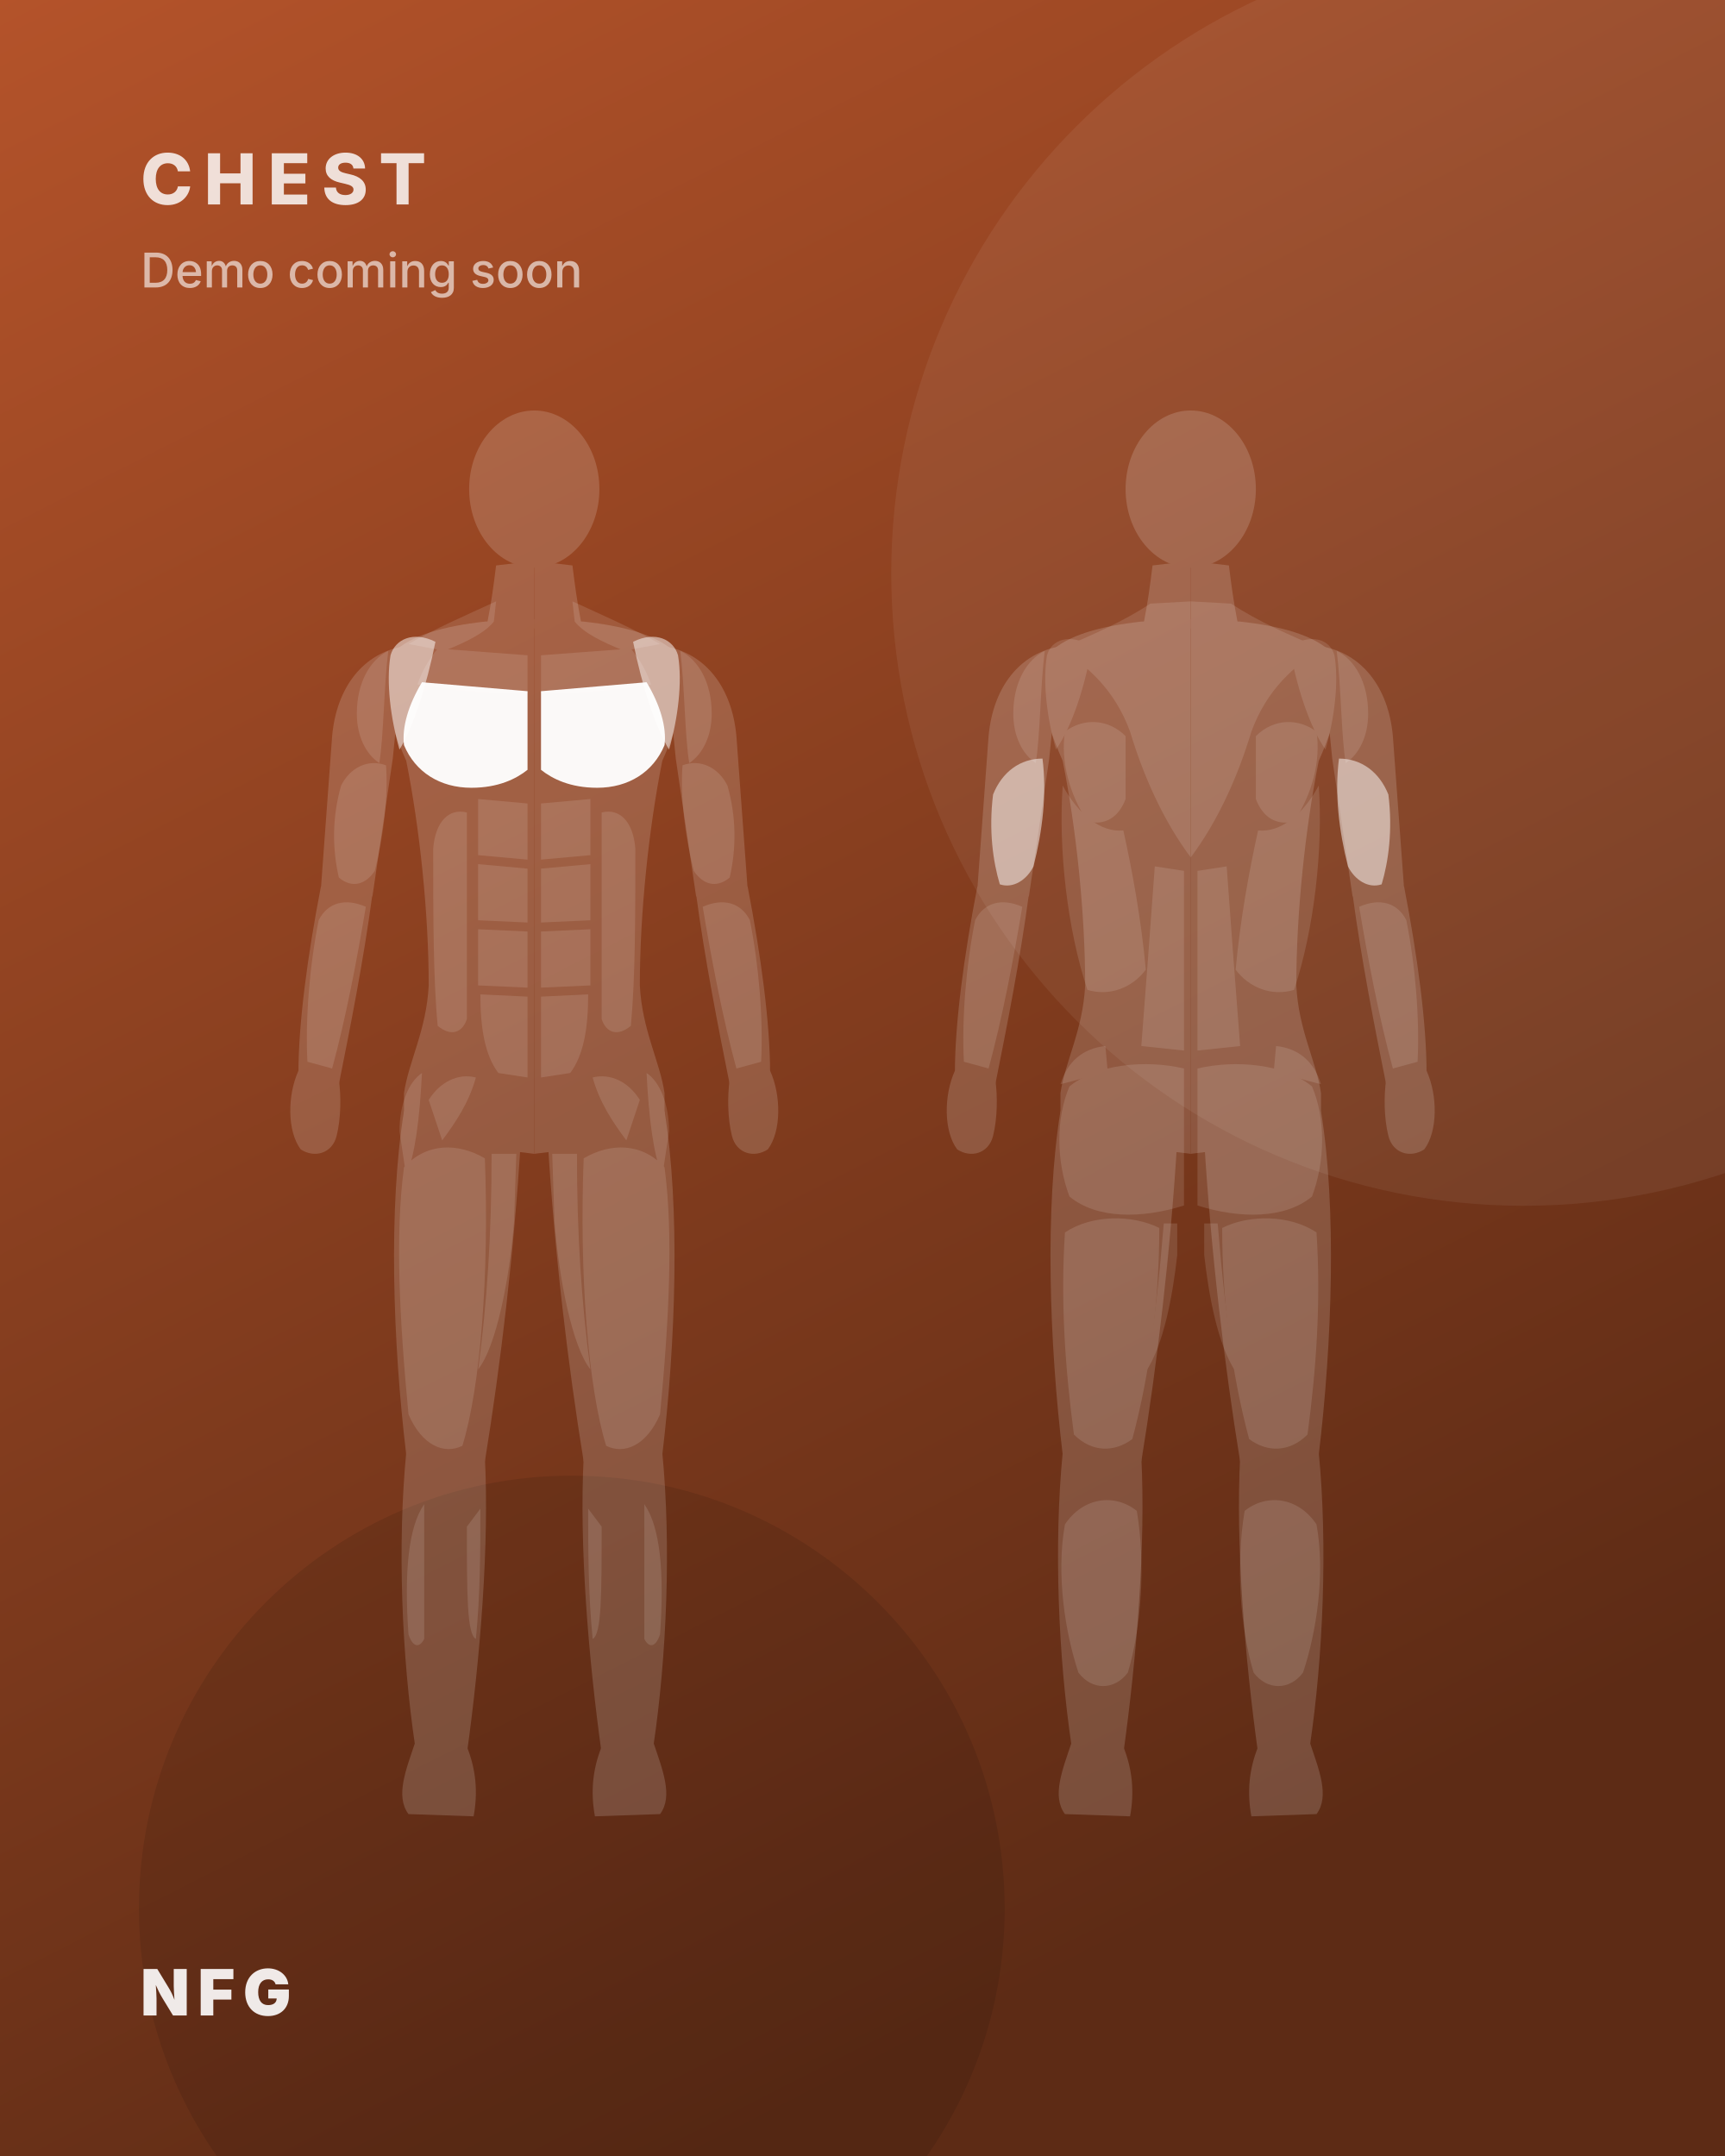
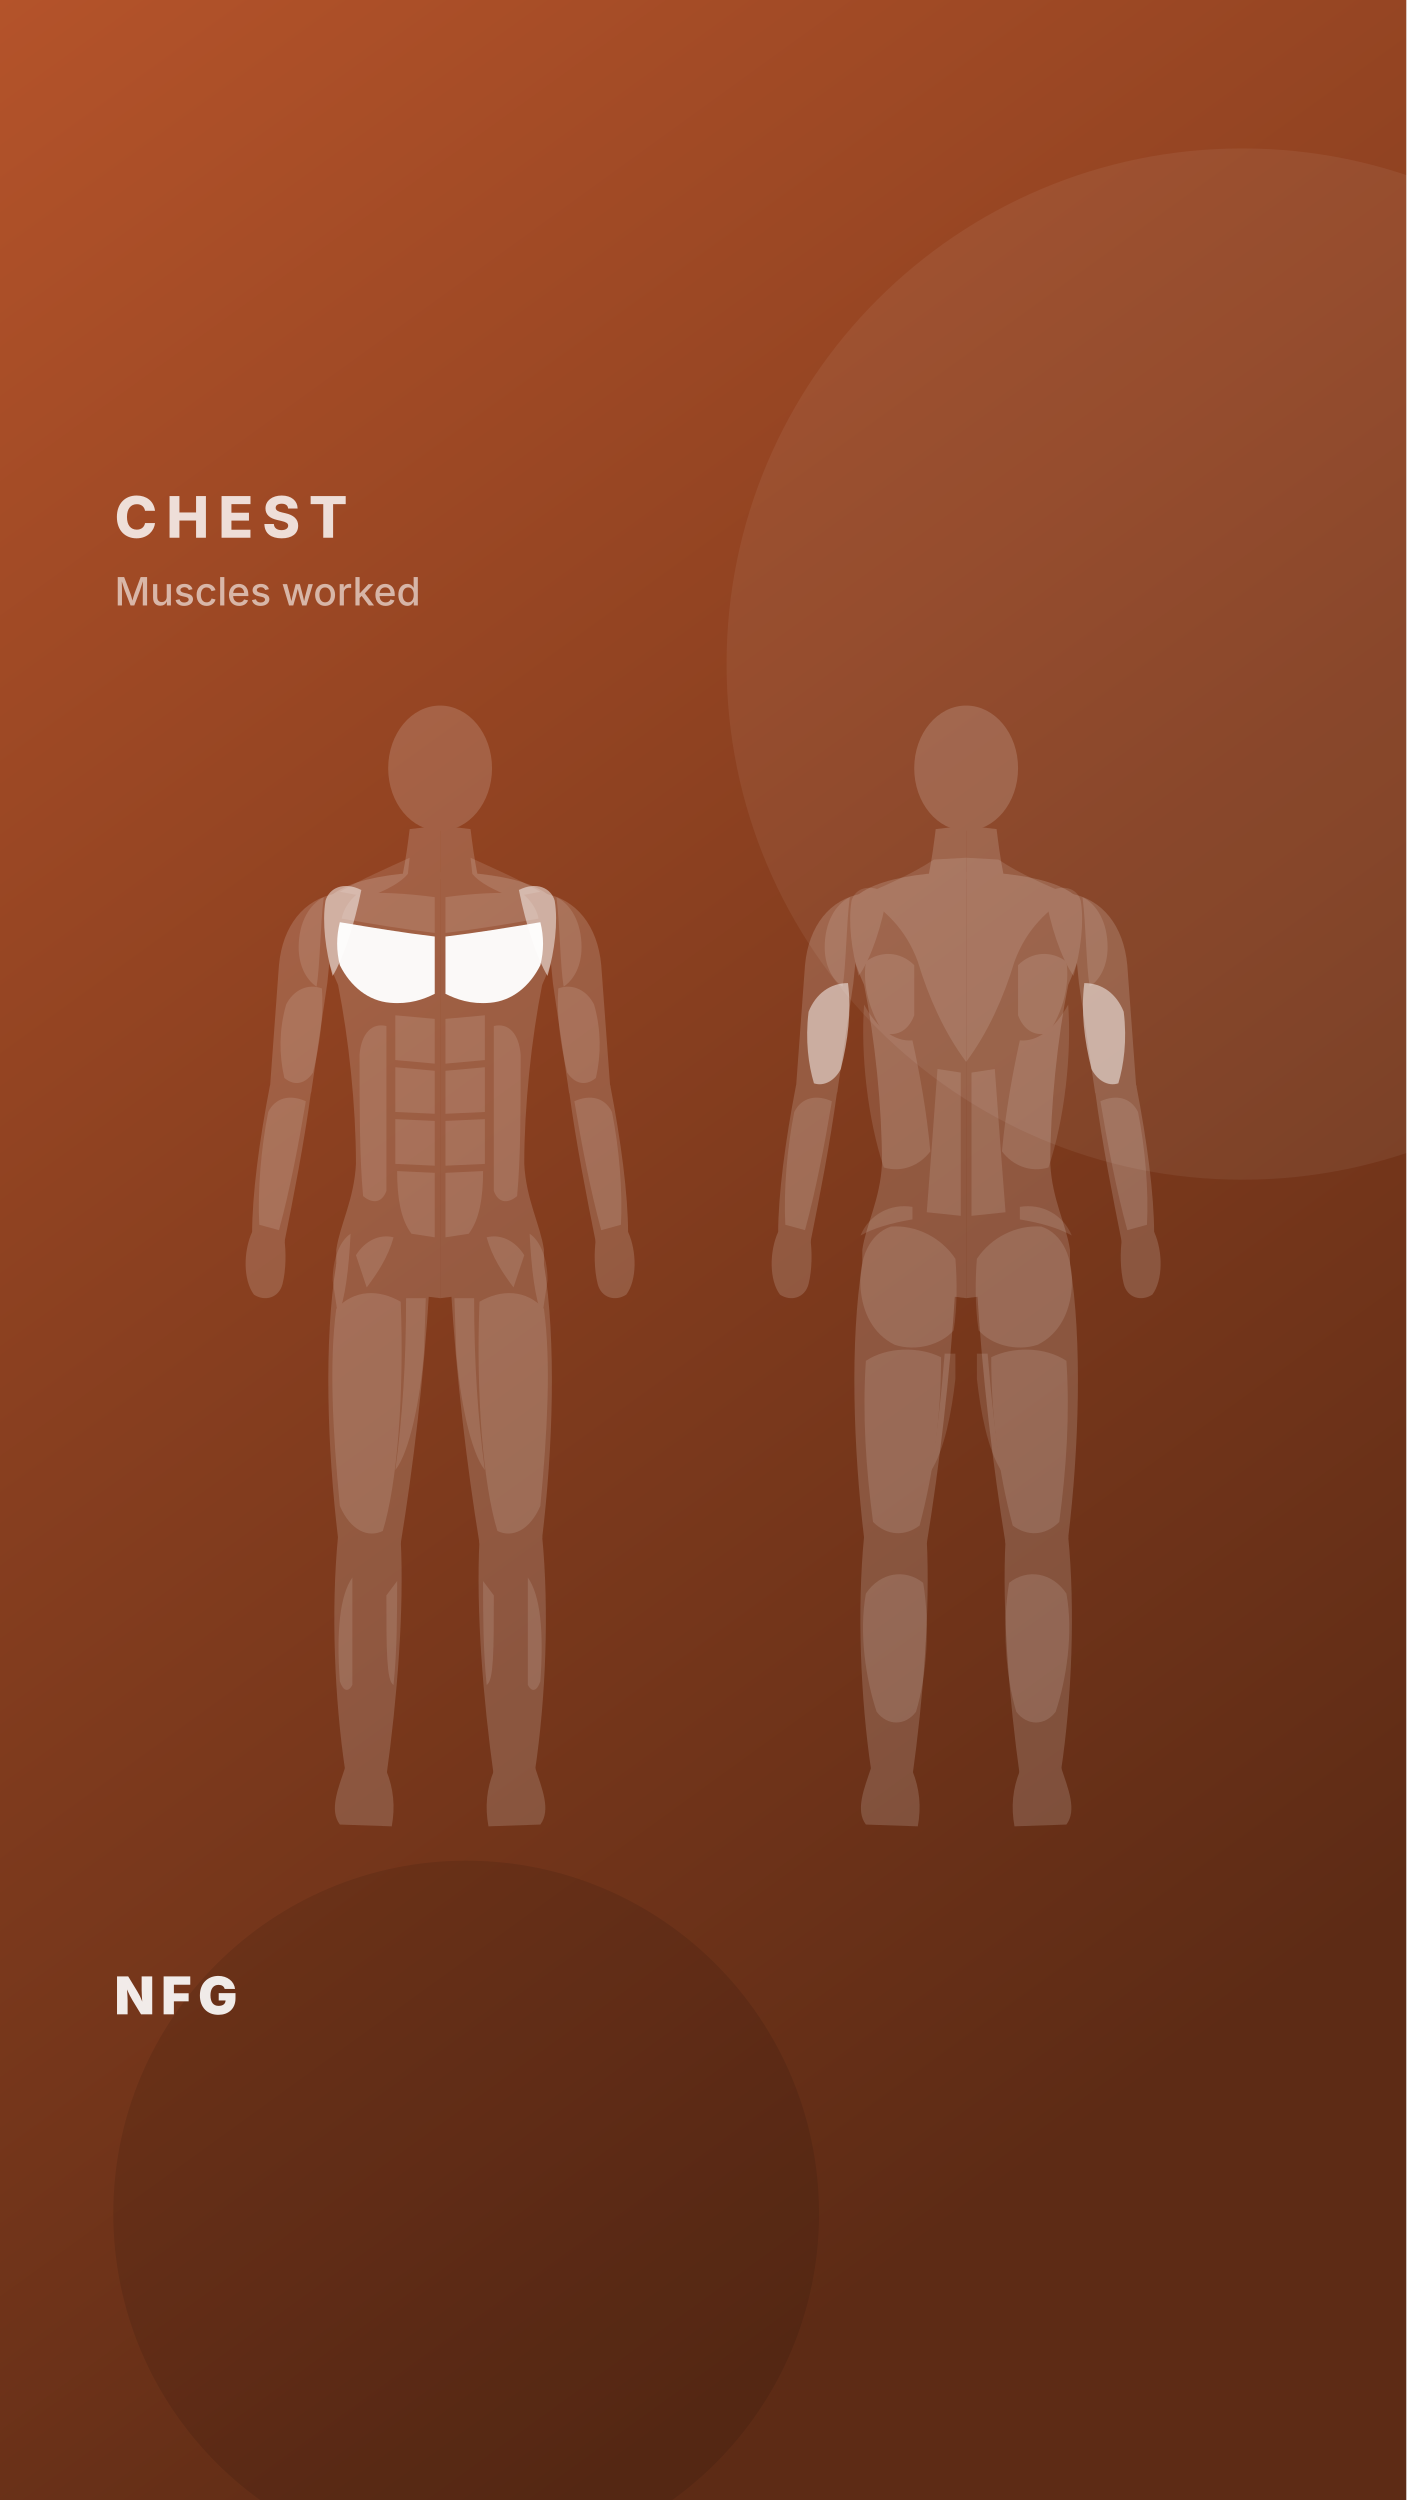
- <svg xmlns="http://www.w3.org/2000/svg" viewBox="0 0 1080 1350" width="1080" height="1350" role="img" aria-label="Dumbbell Bench Press: muscles worked (placeholder image)">
+ <svg xmlns="http://www.w3.org/2000/svg" viewBox="0 0 1080 1920" width="1080" height="1920" role="img" aria-label="Dumbbell Bench Press: muscles worked">
  <defs>
    <linearGradient id="bg" x1="0" y1="0" x2="0.4" y2="1">
      <stop offset="0" stop-color="#B4532A" />
      <stop offset="1" stop-color="#5D2B15" />
    </linearGradient>
  </defs>
-   <rect width="1080" height="1350" fill="url(#bg)" />
-   <circle cx="954" cy="359" r="396" fill="#FFFFFF" fill-opacity="0.06" />
-   <circle cx="358" cy="1195" r="271" fill="#000000" fill-opacity="0.10" />
-   <g transform="translate(334.5,250.0) scale(1.4062)">
+   <rect width="1080" height="1920" fill="url(#bg)" />
+   <circle cx="954" cy="510" r="396" fill="#FFFFFF" fill-opacity="0.06" />
+   <circle cx="358" cy="1700" r="271" fill="#000000" fill-opacity="0.10" />
+   <g transform="translate(338.0,535.0) scale(1.375)">
    <g opacity="0.16">
      <ellipse cx="0" cy="40" rx="29" ry="35" fill="#FFFFFF" />
      <path d="M0,72 L17,74 C18,82 19,90 21,100 L0,102 Z" fill="#FFFFFF" />
      <path d="M0,72 L17,74 C18,82 19,90 21,100 L0,102 Z" fill="#FFFFFF" transform="scale(-1,1)" />
      <path d="M0,98 L22,99 C40,101 55,105 63,113 C70,121 66,141 57,161 C51,191 47,229 47,261 C48,281 56,295 58,309 L58,322 C40,330 18,334 0,336 Z" fill="#FFFFFF" />
      <path d="M0,98 L22,99 C40,101 55,105 63,113 C70,121 66,141 57,161 C51,191 47,229 47,261 C48,281 56,295 58,309 L58,322 C40,330 18,334 0,336 Z" fill="#FFFFFF" transform="scale(-1,1)" />
      <path d="M58,110 C76,113 88,128 90,150 L95,218 C91,227 77,229 72,221 L63,160 Z" fill="#FFFFFF" />
      <path d="M58,110 C76,113 88,128 90,150 L95,218 C91,227 77,229 72,221 L63,160 Z" fill="#FFFFFF" transform="scale(-1,1)" />
      <path d="M72,220 L95,217 C101,248 105,278 105,300 L87,305 C82,280 76,250 72,220 Z" fill="#FFFFFF" />
      <path d="M72,220 L95,217 C101,248 105,278 105,300 L87,305 C82,280 76,250 72,220 Z" fill="#FFFFFF" transform="scale(-1,1)" />
      <path d="M87,303 L105,299 C110,310 110,326 104,334 C98,338 90,336 88,328 C86,320 86,310 87,303 Z" fill="#FFFFFF" />
      <path d="M87,303 L105,299 C110,310 110,326 104,334 C98,338 90,336 88,328 C86,320 86,310 87,303 Z" fill="#FFFFFF" transform="scale(-1,1)" />
      <path d="M6,330 L58,317 C65,360 63,420 57,470 L22,473 C15,430 9,380 6,330 Z" fill="#FFFFFF" />
      <path d="M6,330 L58,317 C65,360 63,420 57,470 L22,473 C15,430 9,380 6,330 Z" fill="#FFFFFF" transform="scale(-1,1)" />
      <path d="M22,471 L57,469 C61,510 59,560 53,600 L30,603 C24,560 20,510 22,471 Z" fill="#FFFFFF" />
      <path d="M22,471 L57,469 C61,510 59,560 53,600 L30,603 C24,560 20,510 22,471 Z" fill="#FFFFFF" transform="scale(-1,1)" />
      <path d="M30,600 L53,598 C57,610 62,622 56,630 L27,631 C25,620 26,610 30,600 Z" fill="#FFFFFF" />
      <path d="M30,600 L53,598 C57,610 62,622 56,630 L27,631 C25,620 26,610 30,600 Z" fill="#FFFFFF" transform="scale(-1,1)" />
    </g>
    <g opacity="0.12">
      <path d="M17,90 C30,96 44,102 56,109 L40,112 C30,108 22,104 18,99 Z" fill="#FFFFFF" />
      <path d="M17,90 C30,96 44,102 56,109 L40,112 C30,108 22,104 18,99 Z" fill="#FFFFFF" transform="scale(-1,1)" />
      <path d="M65,112 C73,116 79,126 79,140 C79,150 75,158 69,162 C67,150 67,128 65,112 Z" fill="#FFFFFF" />
      <path d="M65,112 C73,116 79,126 79,140 C79,150 75,158 69,162 C67,150 67,128 65,112 Z" fill="#FFFFFF" transform="scale(-1,1)" />
-       <path d="M3,114 L43,111 C47,116 50,121 52,127 C36,130 18,131 3,131 Z" fill="#FFFFFF" />
-       <path d="M3,114 L43,111 C47,116 50,121 52,127 C36,130 18,131 3,131 Z" fill="#FFFFFF" transform="scale(-1,1)" />
+       <path d="M3,112 C18,110 34,109 46,110 C51,114 54,119 55,124 C38,127 20,130 3,132 Z" fill="#FFFFFF" />
+       <path d="M3,112 C18,110 34,109 46,110 C51,114 54,119 55,124 C38,127 20,130 3,132 Z" fill="#FFFFFF" transform="scale(-1,1)" />
      <path d="M66,163 C74,160 82,164 86,172 C90,186 90,200 87,213 C81,218 75,216 71,210 C67,194 65,177 66,163 Z" fill="#FFFFFF" />
      <path d="M66,163 C74,160 82,164 86,172 C90,186 90,200 87,213 C81,218 75,216 71,210 C67,194 65,177 66,163 Z" fill="#FFFFFF" transform="scale(-1,1)" />
      <path d="M75,226 C84,222 92,224 96,232 C100,252 102,276 101,295 L90,298 C84,276 79,250 75,226 Z" fill="#FFFFFF" />
      <path d="M75,226 C84,222 92,224 96,232 C100,252 102,276 101,295 L90,298 C84,276 79,250 75,226 Z" fill="#FFFFFF" transform="scale(-1,1)" />
      <path d="M3,180 L25,178 L25,203 L3,205 Z" fill="#FFFFFF" />
      <path d="M3,180 L25,178 L25,203 L3,205 Z" fill="#FFFFFF" transform="scale(-1,1)" />
      <path d="M3,209 L25,207 L25,232 L3,233 Z" fill="#FFFFFF" />
      <path d="M3,209 L25,207 L25,232 L3,233 Z" fill="#FFFFFF" transform="scale(-1,1)" />
      <path d="M3,237 L25,236 L25,261 L3,262 Z" fill="#FFFFFF" />
      <path d="M3,237 L25,236 L25,261 L3,262 Z" fill="#FFFFFF" transform="scale(-1,1)" />
      <path d="M3,266 L24,265 C24,280 22,292 16,300 L3,302 Z" fill="#FFFFFF" />
      <path d="M3,266 L24,265 C24,280 22,292 16,300 L3,302 Z" fill="#FFFFFF" transform="scale(-1,1)" />
      <path d="M30,184 C38,182 44,188 45,200 C45,230 45,258 43,279 C37,284 32,282 30,276 C30,246 30,214 30,184 Z" fill="#FFFFFF" />
      <path d="M30,184 C38,182 44,188 45,200 C45,230 45,258 43,279 C37,284 32,282 30,276 C30,246 30,214 30,184 Z" fill="#FFFFFF" transform="scale(-1,1)" />
      <path d="M26,302 C34,300 42,304 47,312 L41,330 C35,322 29,313 26,302 Z" fill="#FFFFFF" />
      <path d="M26,302 C34,300 42,304 47,312 L41,330 C35,322 29,313 26,302 Z" fill="#FFFFFF" transform="scale(-1,1)" />
      <path d="M50,300 C56,304 60,314 60,326 L57,346 C53,336 51,320 50,300 Z" fill="#FFFFFF" />
      <path d="M50,300 C56,304 60,314 60,326 L57,346 C53,336 51,320 50,300 Z" fill="#FFFFFF" transform="scale(-1,1)" />
      <path d="M22,338 C34,331 48,331 58,342 C62,372 60,410 56,452 C50,466 40,470 32,466 C24,440 20,390 22,338 Z" fill="#FFFFFF" />
      <path d="M22,338 C34,331 48,331 58,342 C62,372 60,410 56,452 C50,466 40,470 32,466 C24,440 20,390 22,338 Z" fill="#FFFFFF" transform="scale(-1,1)" />
      <path d="M8,336 L19,336 C19,372 21,402 25,432 C17,422 11,392 9,366 Z" fill="#FFFFFF" />
      <path d="M8,336 L19,336 C19,372 21,402 25,432 C17,422 11,392 9,366 Z" fill="#FFFFFF" transform="scale(-1,1)" />
      <path d="M49,492 C56,502 58,522 56,550 C54,556 51,556 49,552 C49,530 49,512 49,492 Z" fill="#FFFFFF" />
      <path d="M49,492 C56,502 58,522 56,550 C54,556 51,556 49,552 C49,530 49,512 49,492 Z" fill="#FFFFFF" transform="scale(-1,1)" />
      <path d="M24,494 C24,512 24,532 26,552 C30,550 30,532 30,502 Z" fill="#FFFFFF" />
      <path d="M24,494 C24,512 24,532 26,552 C30,550 30,532 30,502 Z" fill="#FFFFFF" transform="scale(-1,1)" />
    </g>
    <g opacity="0.5">
      <path d="M44,108 C54,103 62,107 64,114 C66,126 64,142 60,156 C54,146 48,128 44,108 Z" fill="#FFFFFF" />
      <path d="M44,108 C54,103 62,107 64,114 C66,126 64,142 60,156 C54,146 48,128 44,108 Z" fill="#FFFFFF" transform="scale(-1,1)" />
    </g>
    <g opacity="0.96">
-       <path d="M3,130 L50,126 C56,136 59,146 58,154 C53,166 42,173 28,173 C16,173 8,169 3,165 Z" fill="#FFFFFF" />
-       <path d="M3,130 L50,126 C56,136 59,146 58,154 C53,166 42,173 28,173 C16,173 8,169 3,165 Z" fill="#FFFFFF" transform="scale(-1,1)" />
+       <path d="M3,134 C20,132 38,129 56,126 C58,134 58,142 56,150 C50,162 40,170 28,171 C17,172 9,169 3,166 Z" fill="#FFFFFF" />
+       <path d="M3,134 C20,132 38,129 56,126 C58,134 58,142 56,150 C50,162 40,170 28,171 C17,172 9,169 3,166 Z" fill="#FFFFFF" transform="scale(-1,1)" />
    </g>
  </g>
-   <g transform="translate(745.5,250.0) scale(1.4062)">
+   <g transform="translate(742.0,535.0) scale(1.375)">
    <g opacity="0.16">
      <ellipse cx="0" cy="40" rx="29" ry="35" fill="#FFFFFF" />
      <path d="M0,72 L17,74 C18,82 19,90 21,100 L0,102 Z" fill="#FFFFFF" />
      <path d="M0,72 L17,74 C18,82 19,90 21,100 L0,102 Z" fill="#FFFFFF" transform="scale(-1,1)" />
      <path d="M0,98 L22,99 C40,101 55,105 63,113 C70,121 66,141 57,161 C51,191 47,229 47,261 C48,281 56,295 58,309 L58,322 C40,330 18,334 0,336 Z" fill="#FFFFFF" />
      <path d="M0,98 L22,99 C40,101 55,105 63,113 C70,121 66,141 57,161 C51,191 47,229 47,261 C48,281 56,295 58,309 L58,322 C40,330 18,334 0,336 Z" fill="#FFFFFF" transform="scale(-1,1)" />
      <path d="M58,110 C76,113 88,128 90,150 L95,218 C91,227 77,229 72,221 L63,160 Z" fill="#FFFFFF" />
      <path d="M58,110 C76,113 88,128 90,150 L95,218 C91,227 77,229 72,221 L63,160 Z" fill="#FFFFFF" transform="scale(-1,1)" />
      <path d="M72,220 L95,217 C101,248 105,278 105,300 L87,305 C82,280 76,250 72,220 Z" fill="#FFFFFF" />
      <path d="M72,220 L95,217 C101,248 105,278 105,300 L87,305 C82,280 76,250 72,220 Z" fill="#FFFFFF" transform="scale(-1,1)" />
      <path d="M87,303 L105,299 C110,310 110,326 104,334 C98,338 90,336 88,328 C86,320 86,310 87,303 Z" fill="#FFFFFF" />
      <path d="M87,303 L105,299 C110,310 110,326 104,334 C98,338 90,336 88,328 C86,320 86,310 87,303 Z" fill="#FFFFFF" transform="scale(-1,1)" />
      <path d="M6,330 L58,317 C65,360 63,420 57,470 L22,473 C15,430 9,380 6,330 Z" fill="#FFFFFF" />
      <path d="M6,330 L58,317 C65,360 63,420 57,470 L22,473 C15,430 9,380 6,330 Z" fill="#FFFFFF" transform="scale(-1,1)" />
      <path d="M22,471 L57,469 C61,510 59,560 53,600 L30,603 C24,560 20,510 22,471 Z" fill="#FFFFFF" />
      <path d="M22,471 L57,469 C61,510 59,560 53,600 L30,603 C24,560 20,510 22,471 Z" fill="#FFFFFF" transform="scale(-1,1)" />
      <path d="M30,600 L53,598 C57,610 62,622 56,630 L27,631 C25,620 26,610 30,600 Z" fill="#FFFFFF" />
      <path d="M30,600 L53,598 C57,610 62,622 56,630 L27,631 C25,620 26,610 30,600 Z" fill="#FFFFFF" transform="scale(-1,1)" />
    </g>
    <g opacity="0.12">
      <path d="M0,90 L18,91 C30,99 44,105 58,111 C46,119 34,129 27,148 C21,168 12,188 0,204 Z" fill="#FFFFFF" />
      <path d="M0,90 L18,91 C30,99 44,105 58,111 C46,119 34,129 27,148 C21,168 12,188 0,204 Z" fill="#FFFFFF" transform="scale(-1,1)" />
      <path d="M44,110 C54,104 62,107 64,114 C66,126 64,142 60,156 C53,146 47,128 44,110 Z" fill="#FFFFFF" />
      <path d="M44,110 C54,104 62,107 64,114 C66,126 64,142 60,156 C53,146 47,128 44,110 Z" fill="#FFFFFF" transform="scale(-1,1)" />
      <path d="M65,112 C73,116 79,126 79,140 C79,150 75,158 69,162 C67,150 67,128 65,112 Z" fill="#FFFFFF" />
      <path d="M65,112 C73,116 79,126 79,140 C79,150 75,158 69,162 C67,150 67,128 65,112 Z" fill="#FFFFFF" transform="scale(-1,1)" />
      <path d="M29,150 C37,142 48,142 56,148 C58,161 54,176 46,188 C38,190 32,186 29,178 Z" fill="#FFFFFF" />
      <path d="M29,150 C37,142 48,142 56,148 C58,161 54,176 46,188 C38,190 32,186 29,178 Z" fill="#FFFFFF" transform="scale(-1,1)" />
      <path d="M30,192 C40,193 50,185 57,172 C59,200 55,236 46,263 C36,266 26,262 20,254 C22,232 26,210 30,192 Z" fill="#FFFFFF" />
      <path d="M30,192 C40,193 50,185 57,172 C59,200 55,236 46,263 C36,266 26,262 20,254 C22,232 26,210 30,192 Z" fill="#FFFFFF" transform="scale(-1,1)" />
      <path d="M3,210 L16,208 C18,236 20,262 22,288 L3,290 Z" fill="#FFFFFF" />
      <path d="M3,210 L16,208 C18,236 20,262 22,288 L3,290 Z" fill="#FFFFFF" transform="scale(-1,1)" />
      <path d="M75,226 C84,222 92,224 96,232 C100,252 102,276 101,295 L90,298 C84,276 79,250 75,226 Z" fill="#FFFFFF" />
      <path d="M75,226 C84,222 92,224 96,232 C100,252 102,276 101,295 L90,298 C84,276 79,250 75,226 Z" fill="#FFFFFF" transform="scale(-1,1)" />
-       <path d="M38,288 C48,289 55,295 58,305 C50,303 43,301 37,299 Z" fill="#FFFFFF" />
-       <path d="M38,288 C48,289 55,295 58,305 C50,303 43,301 37,299 Z" fill="#FFFFFF" transform="scale(-1,1)" />
-       <path d="M3,298 C20,294 42,296 54,306 C60,320 60,339 54,355 C42,365 22,365 3,359 Z" fill="#FFFFFF" />
-       <path d="M3,298 C20,294 42,296 54,306 C60,320 60,339 54,355 C42,365 22,365 3,359 Z" fill="#FFFFFF" transform="scale(-1,1)" />
+       <path d="M30,285 C42,283 54,289 59,301 C52,297 42,294 30,292 Z" fill="#FFFFFF" />
+       <path d="M30,285 C42,283 54,289 59,301 C52,297 42,294 30,292 Z" fill="#FFFFFF" transform="scale(-1,1)" />
+       <path d="M6,314 C14,302 28,295 42,296 C54,300 60,314 59,330 C58,344 52,356 40,362 C28,366 14,362 7,354 C5,342 5,326 6,314 Z" fill="#FFFFFF" />
+       <path d="M6,314 C14,302 28,295 42,296 C54,300 60,314 59,330 C58,344 52,356 40,362 C28,366 14,362 7,354 C5,342 5,326 6,314 Z" fill="#FFFFFF" transform="scale(-1,1)" />
      <path d="M14,369 C26,363 44,363 56,371 C58,401 56,431 52,461 C44,469 34,469 26,463 C18,433 14,401 14,369 Z" fill="#FFFFFF" />
      <path d="M14,369 C26,363 44,363 56,371 C58,401 56,431 52,461 C44,469 34,469 26,463 C18,433 14,401 14,369 Z" fill="#FFFFFF" transform="scale(-1,1)" />
      <path d="M6,367 L12,367 C14,391 16,411 20,433 C12,421 8,399 6,381 Z" fill="#FFFFFF" />
      <path d="M6,367 L12,367 C14,391 16,411 20,433 C12,421 8,399 6,381 Z" fill="#FFFFFF" transform="scale(-1,1)" />
      <path d="M24,495 C34,487 48,489 56,501 C60,523 56,549 50,567 C44,575 34,575 28,567 C22,547 20,519 24,495 Z" fill="#FFFFFF" />
      <path d="M24,495 C34,487 48,489 56,501 C60,523 56,549 50,567 C44,575 34,575 28,567 C22,547 20,519 24,495 Z" fill="#FFFFFF" transform="scale(-1,1)" />
    </g>
    <g opacity="0.5">
      <path d="M66,160 C76,160 84,166 88,176 C90,192 88,206 85,216 C79,218 73,214 70,208 C66,192 64,176 66,160 Z" fill="#FFFFFF" />
      <path d="M66,160 C76,160 84,166 88,176 C90,192 88,206 85,216 C79,218 73,214 70,208 C66,192 64,176 66,160 Z" fill="#FFFFFF" transform="scale(-1,1)" />
    </g>
  </g>
-   <text x="88" y="128" fill="#FFFFFF" fill-opacity="0.82" font-family="Inter, 'Helvetica Neue', Helvetica, Arial, sans-serif" font-size="44" font-weight="800" letter-spacing="7">CHEST</text>
-   <text x="88" y="180" fill="#FFFFFF" fill-opacity="0.6" font-family="Inter, 'Helvetica Neue', Helvetica, Arial, sans-serif" font-size="30" font-weight="500">Demo coming soon</text>
-   <text x="88" y="1262" fill="#FFFFFF" fill-opacity="0.9" font-family="Inter, 'Helvetica Neue', Helvetica, Arial, sans-serif" font-size="40" font-weight="900" letter-spacing="5">NFG</text>
+   <text x="88" y="413" fill="#FFFFFF" fill-opacity="0.82" font-family="Inter, 'Helvetica Neue', Helvetica, Arial, sans-serif" font-size="44" font-weight="800" letter-spacing="7">CHEST</text>
+   <text x="88" y="465" fill="#FFFFFF" fill-opacity="0.6" font-family="Inter, 'Helvetica Neue', Helvetica, Arial, sans-serif" font-size="30" font-weight="500">Muscles worked</text>
+   <text x="88" y="1547" fill="#FFFFFF" fill-opacity="0.9" font-family="Inter, 'Helvetica Neue', Helvetica, Arial, sans-serif" font-size="40" font-weight="900" letter-spacing="5">NFG</text>
</svg>
